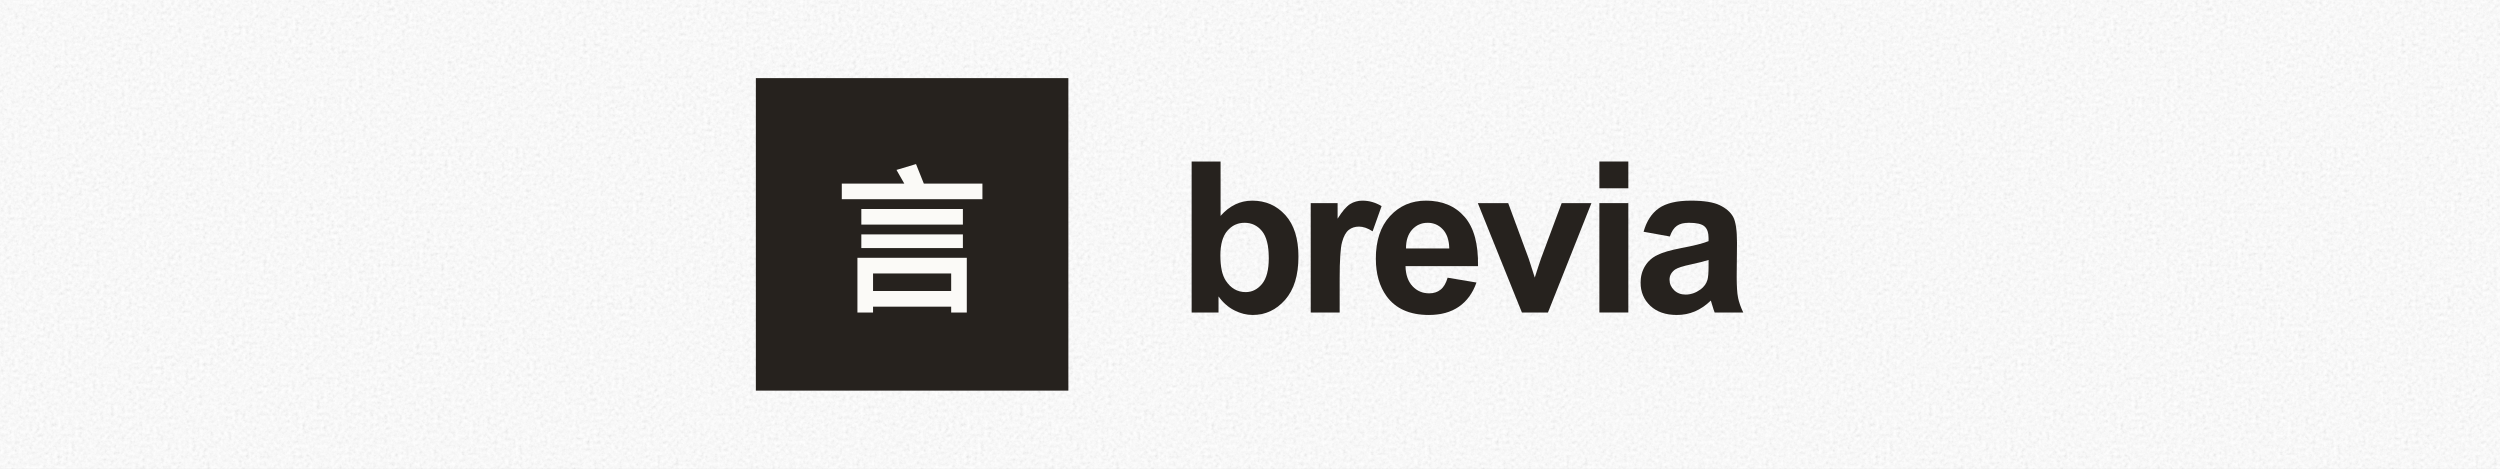
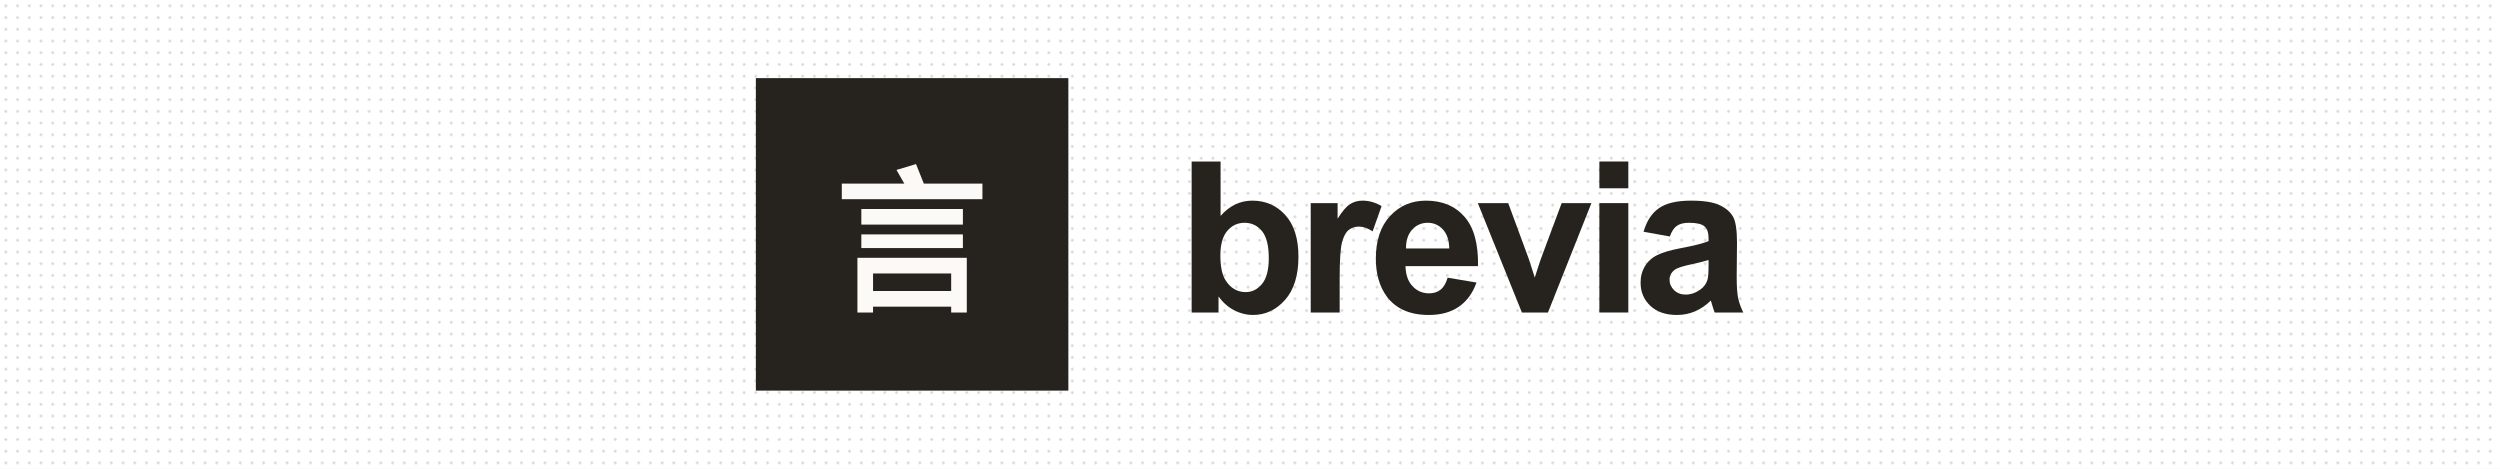
<svg xmlns="http://www.w3.org/2000/svg" viewBox="0 0 1280 240" role="img" aria-label="Brevia">
  <defs>
-     <filter id="grain" x="0" y="0" width="100%" height="100%">
-       <feTurbulence type="fractalNoise" baseFrequency="0.55" numOctaves="3" seed="7" stitchTiles="stitch" />
-       <feColorMatrix type="saturate" values="0" />
-     </filter>
+     <pattern id="dots" width="6" height="6" patternUnits="userSpaceOnUse">
+       <circle cx="3" cy="3" r="0.7" fill="#171717" fill-opacity="0.17" />
+     </pattern>
  </defs>
  <path fill="#ffffff" d="M0 0h1280v240H0z" />
-   <path fill="#ffffff" d="M0 0h1280v240H0z" filter="url(#grain)" opacity="0.22" />
+   <path fill="url(#dots)" d="M0 0h1280v240H0z" />
  <g transform="translate(387 40)">
    <g id="mark">
      <path fill="#26221e" d="M0 0h160v160H0z" />
      <path fill="#fbfaf7" fill-rule="evenodd" d="M44 54h32l-4-7 10-3 4 10h30v8H44z M54 67h52v8H54z M54 80h52v7H54z M52 92h56v28h-8v-3H60v3h-8z M60 100v9h40v-9z" />
    </g>
    <g id="wordmark" fill="#26221e">
      <path d="M223.119 120.000L223.119 42.691L237.938 42.691L237.938 70.535Q244.793 62.730 254.180 62.730Q264.410 62.730 271.107 70.140Q277.805 77.549 277.805 91.418Q277.805 105.762 270.976 113.514Q264.146 121.266 254.391 121.266Q249.592 121.266 244.925 118.866Q240.258 116.467 236.883 111.773L236.883 120.000ZM237.832 90.785Q237.832 99.486 240.574 103.652Q244.424 109.559 250.805 109.559Q255.709 109.559 259.163 105.366Q262.617 101.174 262.617 92.156Q262.617 82.559 259.137 78.313Q255.656 74.068 250.225 74.068Q244.898 74.068 241.365 78.208Q237.832 82.348 237.832 90.785Z" />
      <path d="M298.908 120.000L284.090 120.000L284.090 63.996L297.854 63.996L297.854 71.959Q301.387 66.316 304.208 64.523Q307.029 62.730 310.615 62.730Q315.678 62.730 320.371 65.525L315.783 78.445Q312.039 76.020 308.822 76.020Q305.711 76.020 303.549 77.733Q301.387 79.447 300.147 83.930Q298.908 88.412 298.908 102.703Z" />
      <path d="M354.184 102.176L368.949 104.654Q366.102 112.775 359.958 117.021Q353.814 121.266 344.586 121.266Q329.979 121.266 322.965 111.721Q317.428 104.074 317.428 92.420Q317.428 78.498 324.705 70.614Q331.982 62.730 343.109 62.730Q355.607 62.730 362.832 70.983Q370.057 79.236 369.740 96.270L332.615 96.270Q332.773 102.861 336.201 106.526Q339.629 110.191 344.744 110.191Q348.225 110.191 350.598 108.293Q352.971 106.395 354.184 102.176ZM355.027 87.199Q354.869 80.766 351.705 77.417Q348.541 74.068 344.006 74.068Q339.154 74.068 335.990 77.602Q332.826 81.135 332.879 87.199Z" />
      <path d="M392.215 120.000L369.645 63.996L385.201 63.996L395.748 92.578L398.807 102.123Q400.020 98.484 400.336 97.324Q401.074 94.951 401.918 92.578L412.570 63.996L427.811 63.996L405.557 120.000Z" />
      <path d="M431.881 56.402L431.881 42.691L446.699 42.691L446.699 56.402ZM431.881 120.000L431.881 63.996L446.699 63.996L446.699 120.000Z" />
      <path d="M467.961 81.082L454.514 78.656Q456.781 70.535 462.318 66.633Q467.855 62.730 478.771 62.730Q488.686 62.730 493.537 65.077Q498.389 67.424 500.366 71.036Q502.344 74.648 502.344 84.299L502.186 101.596Q502.186 108.979 502.897 112.485Q503.609 115.992 505.561 120.000L490.900 120.000Q490.320 118.523 489.477 115.623Q489.107 114.305 488.949 113.883Q485.152 117.574 480.828 119.420Q476.504 121.266 471.600 121.266Q462.951 121.266 457.968 116.572Q452.984 111.879 452.984 104.707Q452.984 99.961 455.252 96.243Q457.520 92.525 461.606 90.548Q465.693 88.570 473.393 87.094Q483.781 85.143 487.789 83.455L487.789 81.979Q487.789 77.707 485.680 75.888Q483.570 74.068 477.717 74.068Q473.762 74.068 471.547 75.624Q469.332 77.180 467.961 81.082ZM487.789 93.105Q484.941 94.055 478.771 95.373Q472.602 96.691 470.703 97.957Q467.803 100.014 467.803 103.178Q467.803 106.289 470.123 108.557Q472.443 110.824 476.029 110.824Q480.037 110.824 483.676 108.188Q486.365 106.184 487.209 103.283Q487.789 101.385 487.789 96.059Z" />
    </g>
  </g>
</svg>
